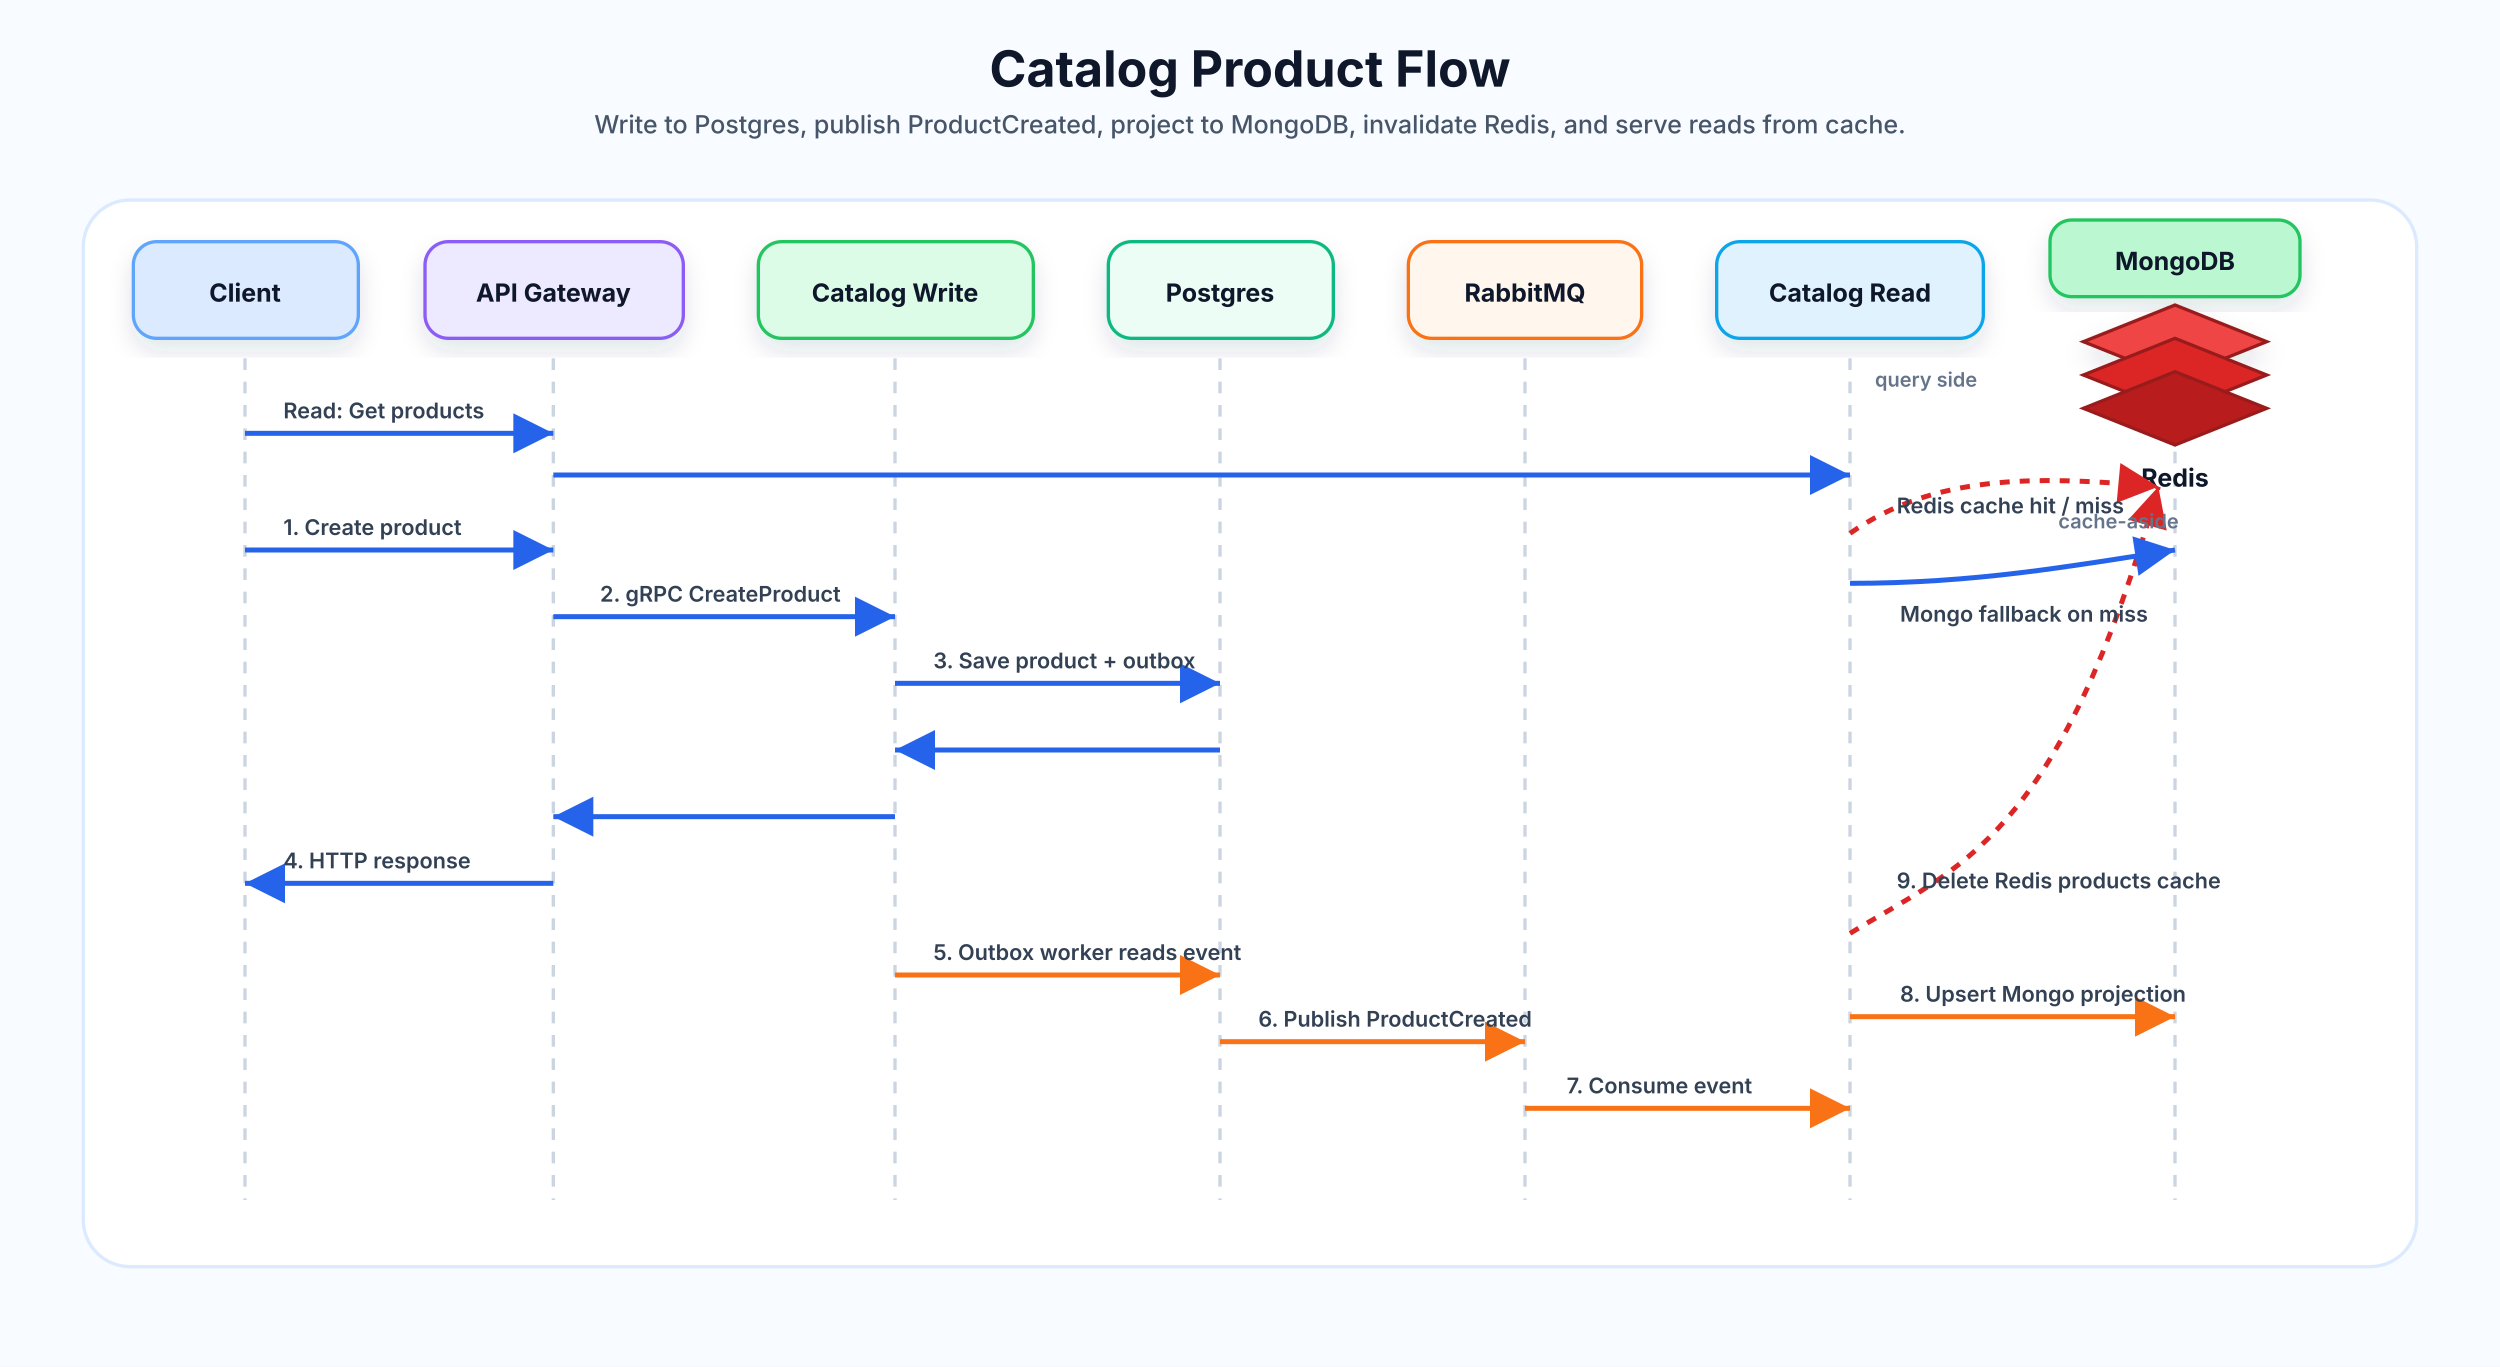
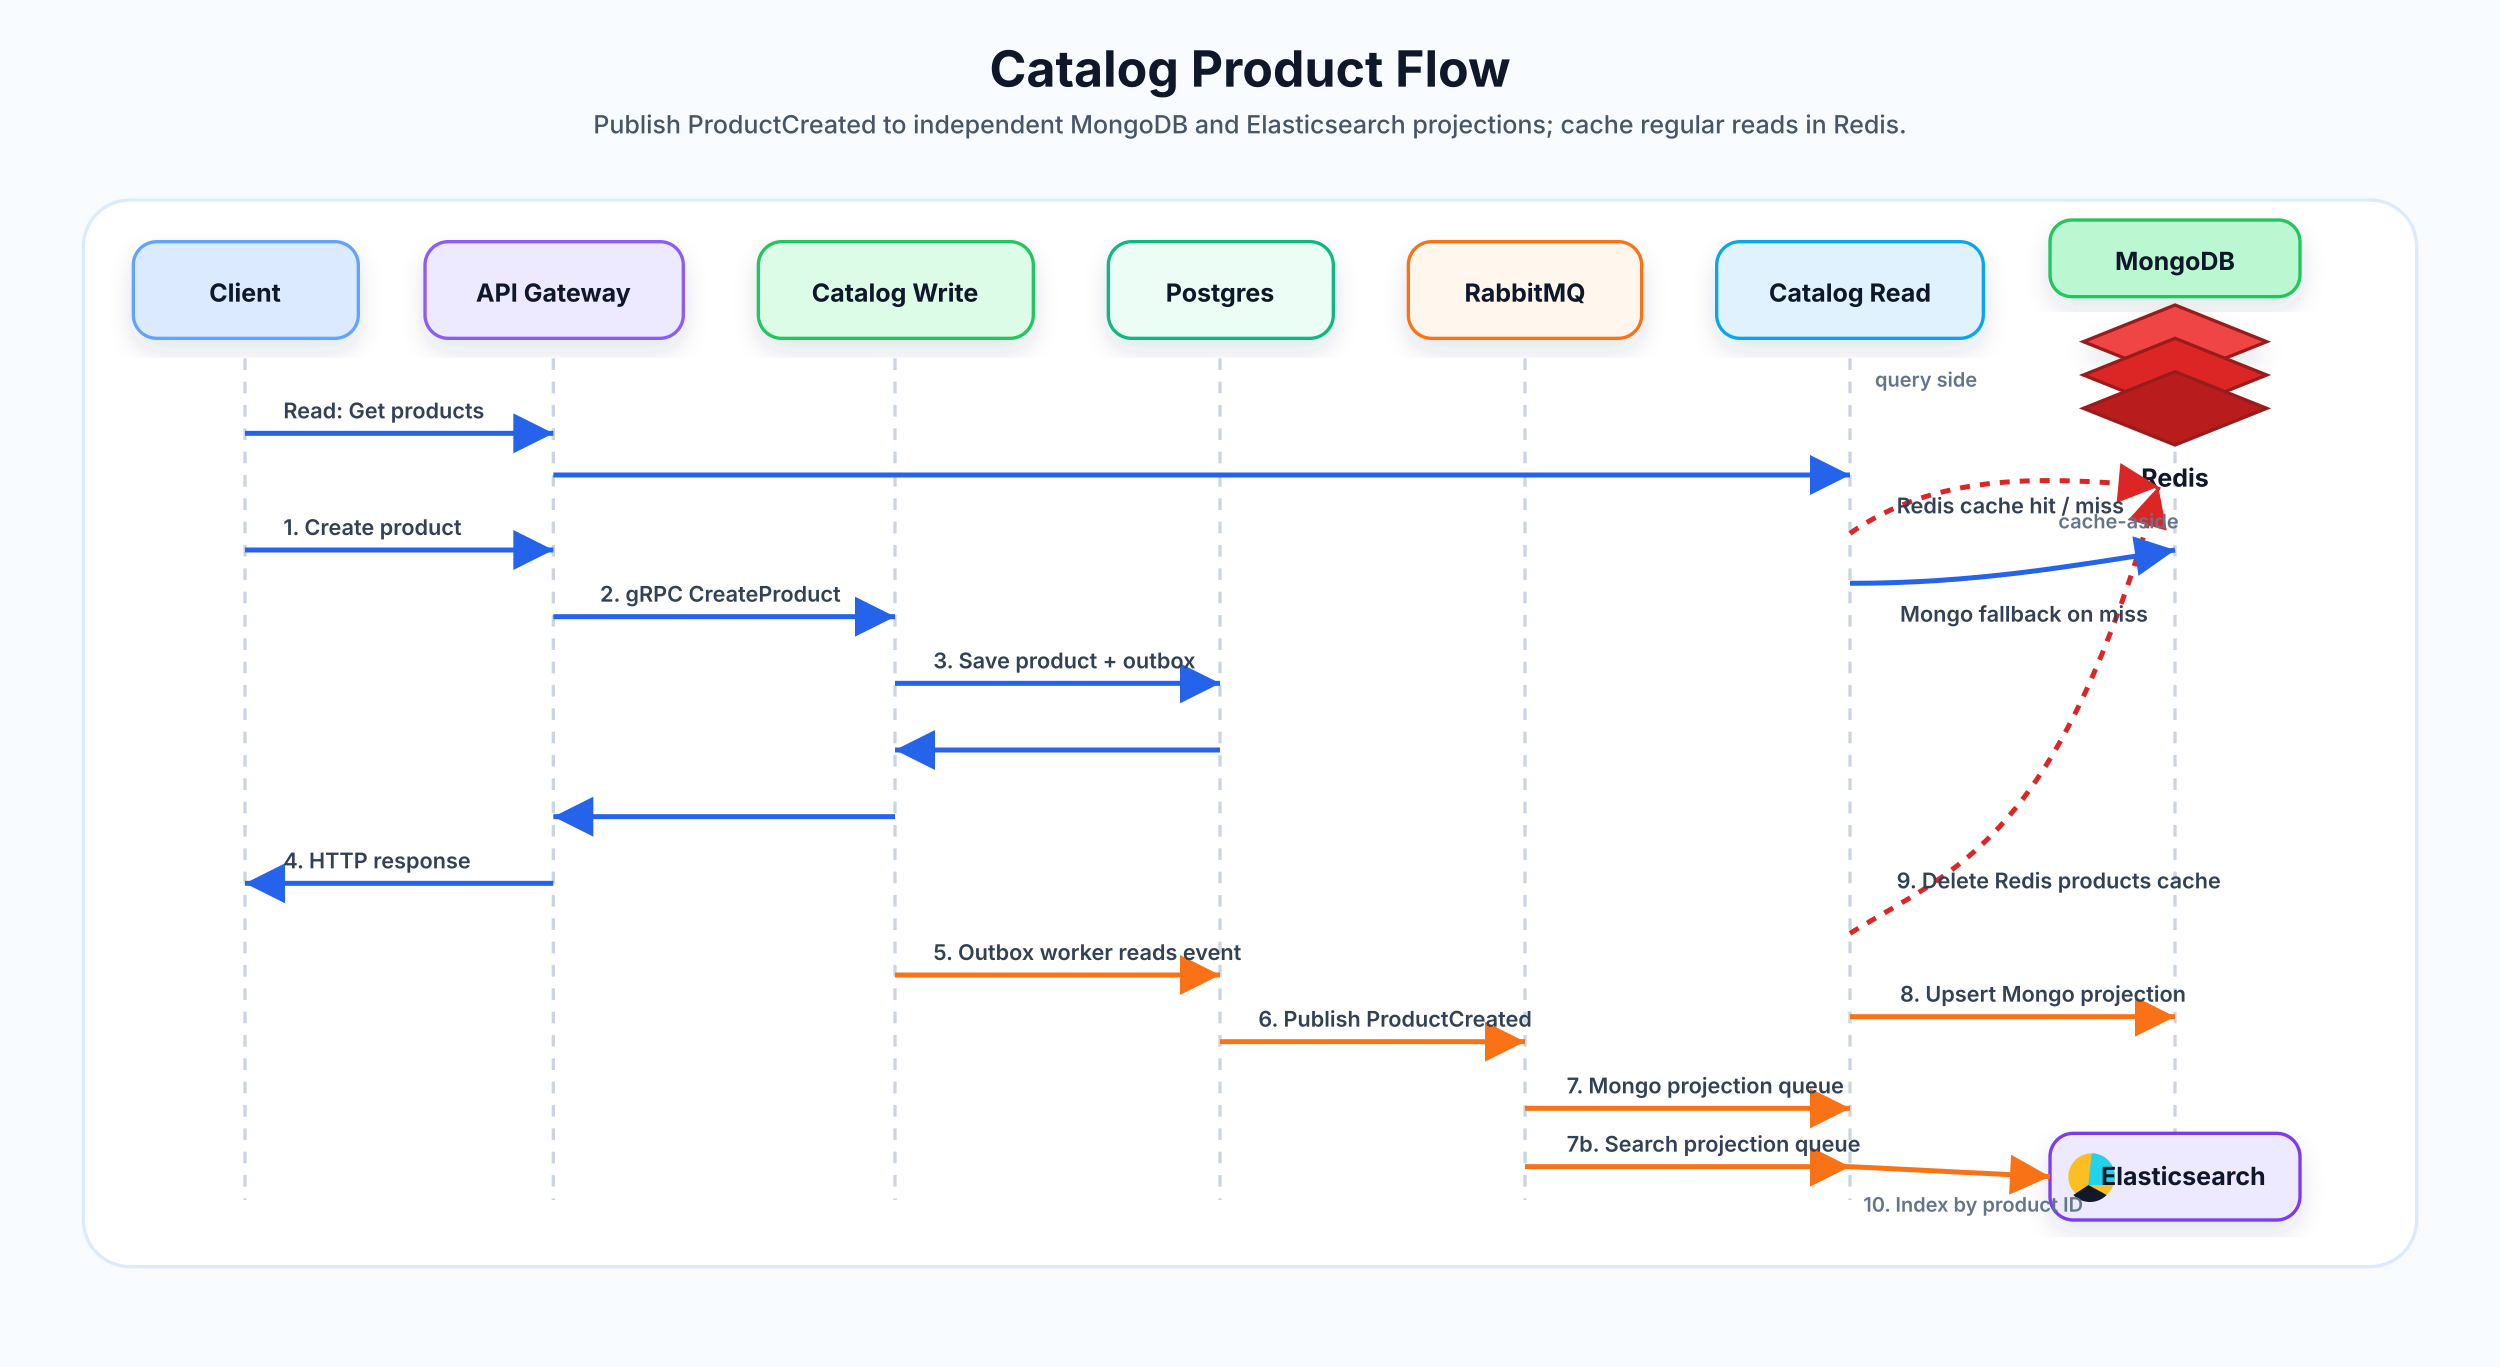
<svg xmlns="http://www.w3.org/2000/svg" width="1500" height="820" viewBox="0 0 1500 820" role="img" aria-labelledby="title desc">
  <defs>
    <filter id="shadow" x="-20%" y="-20%" width="140%" height="140%">
      <feDropShadow dx="0" dy="7" stdDeviation="7" flood-color="#19324d" flood-opacity="0.12" />
    </filter>
    <marker id="arrow-blue" markerWidth="12" markerHeight="12" refX="10" refY="6" orient="auto">
      <path d="M2,2 L10,6 L2,10 Z" fill="#2563eb" />
    </marker>
    <marker id="arrow-orange" markerWidth="12" markerHeight="12" refX="10" refY="6" orient="auto">
      <path d="M2,2 L10,6 L2,10 Z" fill="#f97316" />
    </marker>
    <marker id="arrow-red" markerWidth="12" markerHeight="12" refX="10" refY="6" orient="auto">
      <path d="M2,2 L10,6 L2,10 Z" fill="#dc2626" />
    </marker>
    <style>
      .title { font: 700 30px Inter, Arial, sans-serif; fill: #0f172a; }
      .subtitle { font: 500 15px Inter, Arial, sans-serif; fill: #475569; }
      .label { font: 700 15px Inter, Arial, sans-serif; fill: #0f172a; }
      .step { font: 600 13px Inter, Arial, sans-serif; fill: #334155; }
      .tiny { font: 600 12px Inter, Arial, sans-serif; fill: #64748b; }
      .lane { stroke: #cbd5e1; stroke-width: 2; stroke-dasharray: 7 7; }
      .box { filter: url(#shadow); stroke-width: 2; }
      .blue { fill: none; stroke: #2563eb; stroke-width: 3; marker-end: url(#arrow-blue); }
      .orange { fill: none; stroke: #f97316; stroke-width: 3; marker-end: url(#arrow-orange); }
      .red { fill: none; stroke: #dc2626; stroke-width: 3; stroke-dasharray: 6 6; marker-end: url(#arrow-red); }
    </style>
  </defs>
  <rect width="1500" height="820" fill="#f8fbff" />
  <text x="750" y="52" text-anchor="middle" class="title">Catalog Product Flow</text>
-   <text x="750" y="80" text-anchor="middle" class="subtitle">Write to Postgres, publish ProductCreated, project to MongoDB, invalidate Redis, and serve reads from cache.</text>
+   <text x="750" y="80" text-anchor="middle" class="subtitle">Publish ProductCreated to independent MongoDB and Elasticsearch projections; cache regular reads in Redis.</text>
  <rect x="50" y="120" width="1400" height="640" rx="28" fill="#ffffff" stroke="#dbeafe" stroke-width="2" />
  <g>
    <rect x="80" y="145" width="135" height="58" rx="14" fill="#dbeafe" stroke="#60a5fa" class="box" />
    <text x="147" y="181" text-anchor="middle" class="label">Client</text>
    <line x1="147" y1="215" x2="147" y2="720" class="lane" />
  </g>
  <g>
    <rect x="255" y="145" width="155" height="58" rx="14" fill="#ede9fe" stroke="#8b5cf6" class="box" />
    <text x="332" y="181" text-anchor="middle" class="label">API Gateway</text>
    <line x1="332" y1="215" x2="332" y2="720" class="lane" />
  </g>
  <g>
    <rect x="455" y="145" width="165" height="58" rx="14" fill="#dcfce7" stroke="#22c55e" class="box" />
    <text x="537" y="181" text-anchor="middle" class="label">Catalog Write</text>
    <line x1="537" y1="215" x2="537" y2="720" class="lane" />
  </g>
  <g>
    <rect x="665" y="145" width="135" height="58" rx="14" fill="#ecfdf5" stroke="#10b981" class="box" />
    <text x="732" y="181" text-anchor="middle" class="label">Postgres</text>
    <line x1="732" y1="215" x2="732" y2="720" class="lane" />
  </g>
  <g>
    <rect x="845" y="145" width="140" height="58" rx="14" fill="#fff7ed" stroke="#f97316" class="box" />
    <text x="915" y="181" text-anchor="middle" class="label">RabbitMQ</text>
    <line x1="915" y1="215" x2="915" y2="720" class="lane" />
  </g>
  <g>
    <rect x="1030" y="145" width="160" height="58" rx="14" fill="#e0f2fe" stroke="#0ea5e9" class="box" />
    <text x="1110" y="181" text-anchor="middle" class="label">Catalog Read</text>
    <line x1="1110" y1="215" x2="1110" y2="720" class="lane" />
  </g>
  <g>
    <rect x="1230" y="132" width="150" height="46" rx="13" fill="#bbf7d0" stroke="#22c55e" class="box" />
    <text x="1305" y="162" text-anchor="middle" class="label">MongoDB</text>
    <line x1="1305" y1="215" x2="1305" y2="720" class="lane" />
  </g>
  <g>
    <polygon points="1250,205 1305,183 1360,205 1305,227" fill="#ef4444" stroke="#991b1b" stroke-width="2" filter="url(#shadow)" />
    <polygon points="1250,225 1305,203 1360,225 1305,247" fill="#dc2626" stroke="#991b1b" stroke-width="2" />
    <polygon points="1250,245 1305,223 1360,245 1305,267" fill="#b91c1c" stroke="#991b1b" stroke-width="2" />
    <text x="1305" y="292" text-anchor="middle" class="label">Redis</text>
  </g>
+   <g>
+     <rect x="1230" y="680" width="150" height="52" rx="14" fill="#ede9fe" stroke="#7c3aed" class="box" />
+     <circle cx="1255" cy="706" r="14" fill="#fbbf24" />
+     <path d="M1255 692 A14 14 0 0 1 1268 711 L1253 711 Z" fill="#22d3ee" />
+     <path d="M1253 711 L1264 717 A14 14 0 0 1 1244 717 Z" fill="#111827" />
+     <text x="1310" y="711" text-anchor="middle" class="label">Elasticsearch</text>
+   </g>
  <path d="M147 330 L332 330" class="blue" />
  <text x="170" y="321" class="step">1. Create product</text>
  <path d="M332 370 L537 370" class="blue" />
  <text x="360" y="361" class="step">2. gRPC CreateProduct</text>
  <path d="M537 410 L732 410" class="blue" />
  <text x="560" y="401" class="step">3. Save product + outbox</text>
  <path d="M732 450 L537 450" class="blue" />
  <path d="M537 490 L332 490" class="blue" />
  <path d="M332 530 L147 530" class="blue" />
  <text x="170" y="521" class="step">4. HTTP response</text>
  <path d="M537 585 L732 585" class="orange" />
  <text x="560" y="576" class="step">5. Outbox worker reads event</text>
  <path d="M732 625 L915 625" class="orange" />
  <text x="755" y="616" class="step">6. Publish ProductCreated</text>
  <path d="M915 665 L1110 665" class="orange" />
-   <text x="940" y="656" class="step">7. Consume event</text>
+   <text x="940" y="656" class="step">7. Mongo projection queue</text>
+   <path d="M915 700 L1110 700" class="orange" />
+   <text x="940" y="691" class="step">7b. Search projection queue</text>
  <path d="M1110 610 L1305 610" class="orange" />
  <text x="1140" y="601" class="step">8. Upsert Mongo projection</text>
  <path d="M1110 560 C1175 520, 1235 505, 1295 292" class="red" />
  <text x="1138" y="533" class="step">9. Delete Redis products cache</text>
+   <path d="M1110 700 L1230 706" class="orange" />
+   <text x="1118" y="727" class="tiny">10. Index by product ID</text>
  <path d="M147 260 L332 260" class="blue" />
  <text x="170" y="251" class="step">Read: Get products</text>
  <path d="M332 285 L1110 285" class="blue" />
  <path d="M1110 320 C1160 285, 1220 285, 1295 292" class="red" />
  <text x="1138" y="308" class="step">Redis cache hit / miss</text>
  <path d="M1110 350 C1185 350, 1240 340, 1305 330" class="blue" />
  <text x="1140" y="373" class="step">Mongo fallback on miss</text>
  <text x="1125" y="232" class="tiny" fill="#2563eb">query side</text>
  <text x="1235" y="317" class="tiny" fill="#dc2626">cache-aside</text>
</svg>
